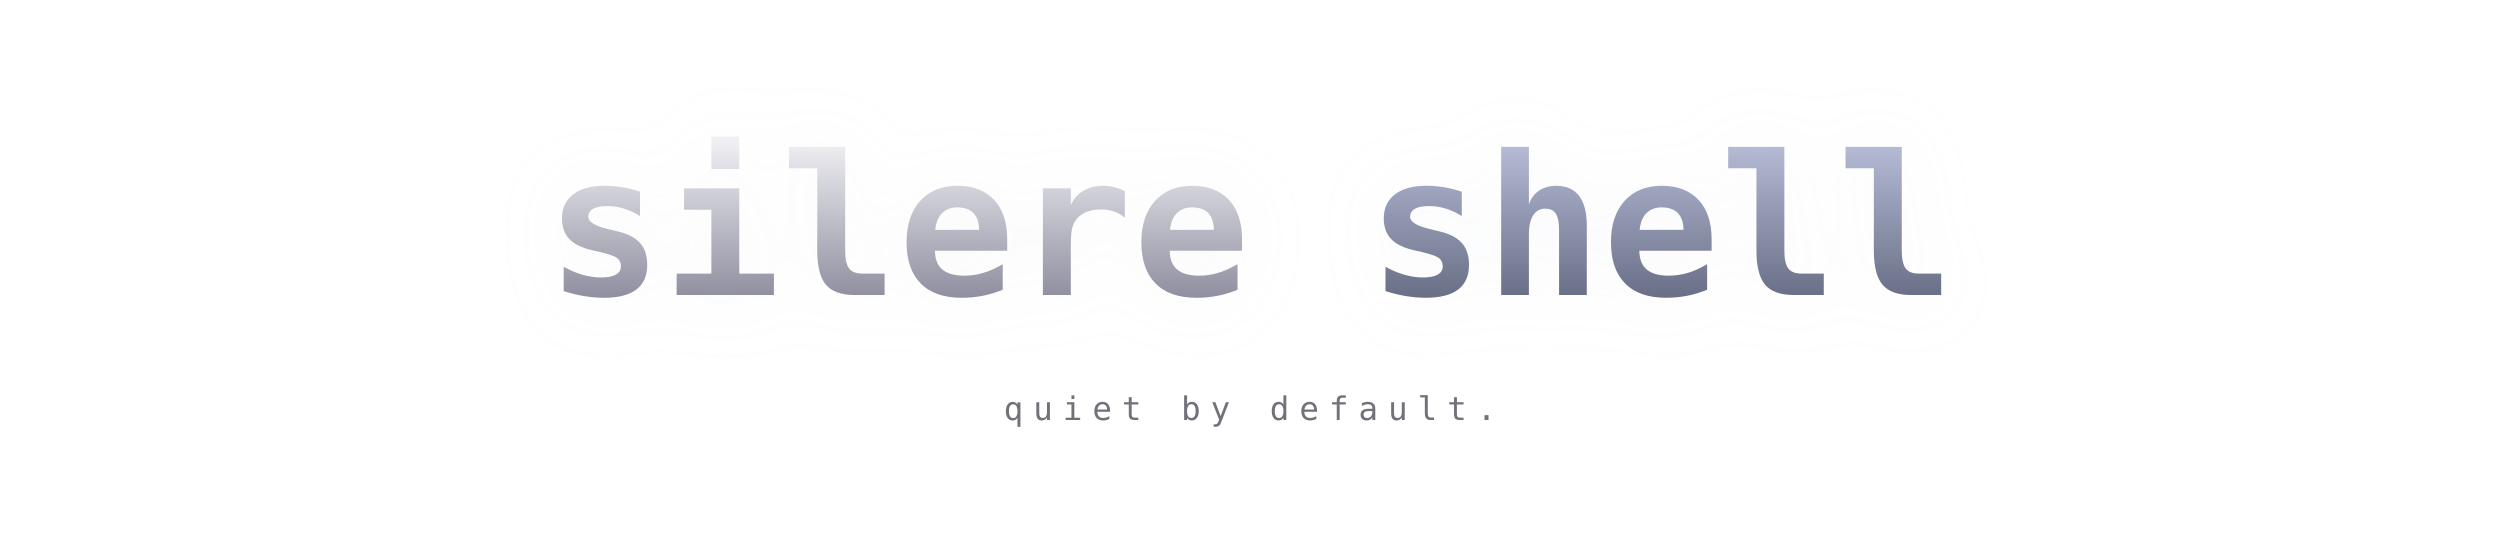
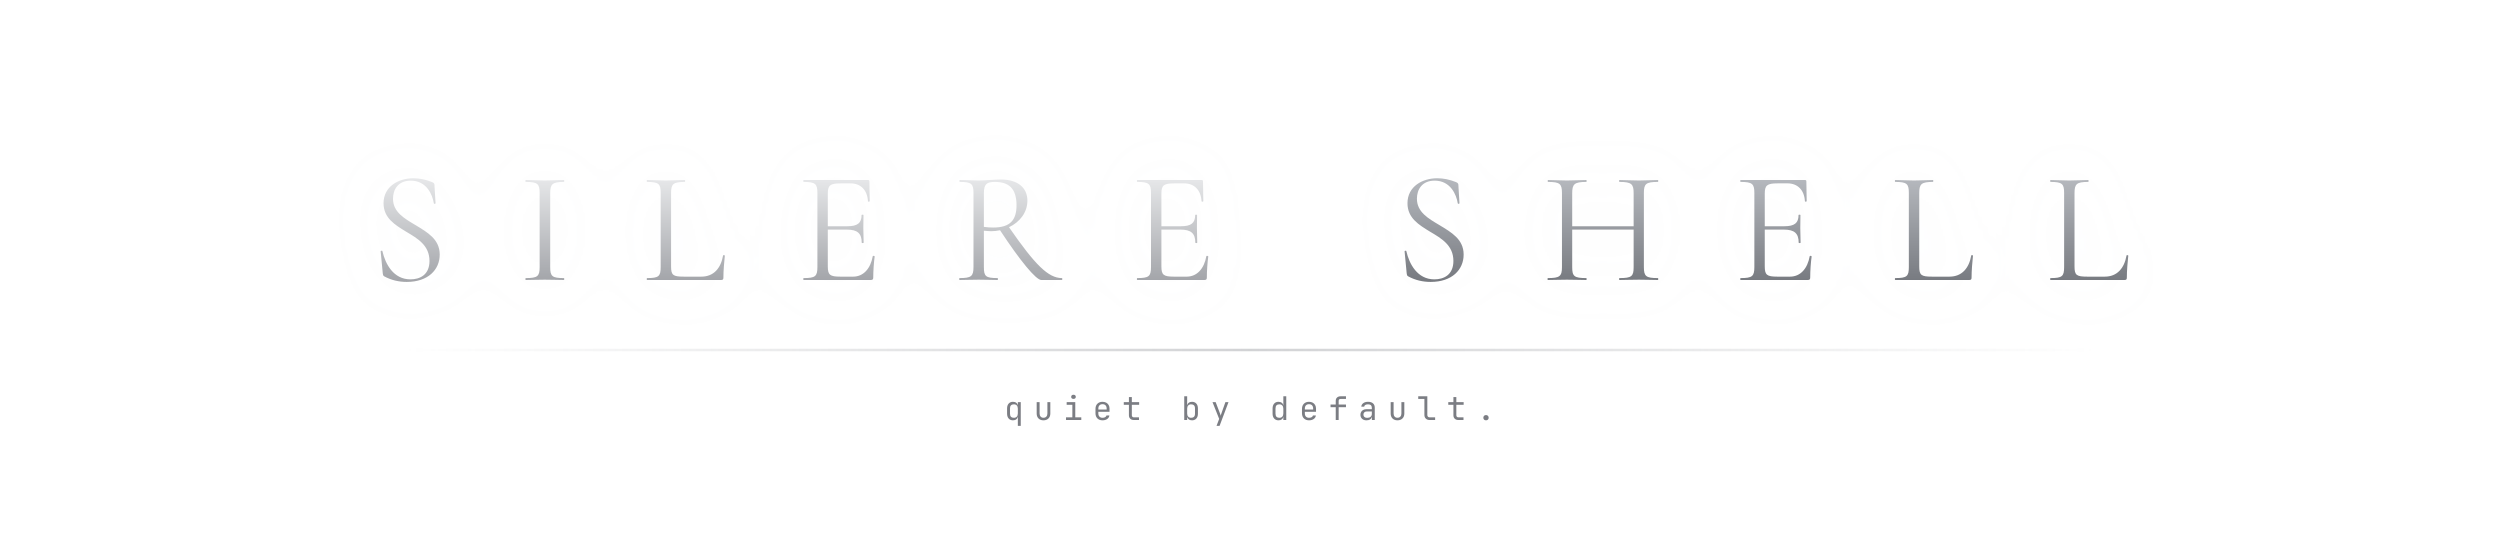
<svg xmlns="http://www.w3.org/2000/svg" width="1000" height="220" viewBox="0 0 1000 220" role="img" aria-label="silere shell — quiet by default.">
  <defs>
-     <linearGradient id="g-silere" x1="0" y1="56" x2="0" y2="122" gradientUnits="userSpaceOnUse">
-       <stop offset="0%" stop-color="#f0f0f4" />
-       <stop offset="100%" stop-color="#8a8a9c" />
+     <linearGradient id="g-silere" x1="0" y1="62" x2="0" y2="118" gradientUnits="userSpaceOnUse">
+       <stop offset="0%" stop-color="#f6f7f8" />
+       <stop offset="100%" stop-color="#9a9ca1" />
    </linearGradient>
-     <linearGradient id="g-shell" x1="0" y1="56" x2="0" y2="122" gradientUnits="userSpaceOnUse">
-       <stop offset="0%" stop-color="#b8bdd8" />
-       <stop offset="100%" stop-color="#666b83" />
+     <linearGradient id="g-shell" x1="0" y1="62" x2="0" y2="118" gradientUnits="userSpaceOnUse">
+       <stop offset="0%" stop-color="#c4c7cc" />
+       <stop offset="100%" stop-color="#6f7278" />
    </linearGradient>
-     <linearGradient id="g-div" x1="0" y1="0" x2="1" y2="0">
-       <stop offset="0%" stop-color="#9297af" stop-opacity="0" />
-       <stop offset="50%" stop-color="#9297af" stop-opacity="0.28" />
-       <stop offset="100%" stop-color="#9297af" stop-opacity="0" />
+     <linearGradient id="g-div" x1="162" y1="0" x2="838" y2="0" gradientUnits="userSpaceOnUse">
+       <stop offset="0%" stop-color="#9a9ca1" stop-opacity="0" />
+       <stop offset="50%" stop-color="#9a9ca1" stop-opacity="0.45" />
+       <stop offset="100%" stop-color="#9a9ca1" stop-opacity="0" />
    </linearGradient>
    <filter id="f-bloom" x="-25%" y="-80%" width="150%" height="260%" color-interpolation-filters="sRGB">
-       <feGaussianBlur in="SourceGraphic" stdDeviation="14" />
+       <feGaussianBlur in="SourceGraphic" stdDeviation="13" />
    </filter>
  </defs>
  <style>
    .backdrop { display: none; }
    @media (prefers-color-scheme: light) {
      .backdrop { display: block; }
    }
  </style>
-   <rect class="backdrop" x="145" y="40" width="710" height="144" rx="22" fill="#0e0e12" fill-opacity="0.92" />
-   <text x="500" y="118" font-family="'JetBrains Mono', 'JetBrainsMono Nerd Font', 'Cascadia Code', ui-monospace, monospace" font-size="78" font-weight="700" text-anchor="middle" fill="#b8bdd8" opacity="0.09" filter="url(#f-bloom)">silere shell</text>
-   <text x="500" y="118" font-family="'JetBrains Mono', 'JetBrainsMono Nerd Font', 'Cascadia Code', ui-monospace, monospace" font-size="78" font-weight="700" text-anchor="middle" fill="url(#g-silere)">silere <tspan fill="url(#g-shell)">shell</tspan>
-   </text>
-   <line x1="290" y1="138" x2="710" y2="138" stroke="url(#g-div)" stroke-width="1" />
-   <text x="500" y="168" font-family="'JetBrains Mono', 'JetBrainsMono Nerd Font', 'Cascadia Code', ui-monospace, monospace" font-size="13" font-weight="400" text-anchor="middle" letter-spacing="4" fill="#71717a">quiet by default.</text>
+   <rect class="backdrop" x="116" y="46" width="768" height="140" rx="22" fill="#0e0e12" fill-opacity="0.92" />
+   <g filter="url(#f-bloom)" opacity="0.10" fill="#c4c7cc">
+     <path d="M157.2 79.488C157.2 75.776 159.248 72.256 164.304 72.256C170.64 72.256 173.008 77.888 173.52 81.28C173.584 81.664 174.224 81.6 174.224 81.28L173.776 73.92C173.776 73.472 173.52 73.088 172.816 72.832C170.32 71.808 167.696 71.296 165.328 71.296C159.44 71.296 153.424 74.56 153.424 81.28C153.424 87.232 157.968 89.92 162.448 92.672C167.12 95.424 171.792 98.176 171.792 104.384C171.792 109.952 167.952 111.744 164.176 111.744C157.392 111.744 154.128 105.6 152.976 100.48C152.912 100.16 152.208 100.224 152.272 100.608L153.104 109.312C153.168 109.888 153.232 110.272 153.68 110.528C156.624 112.128 159.632 112.768 162.704 112.768C171.216 112.768 175.888 107.904 175.888 101.824C175.888 95.68 170.96 92.928 166.224 90.048C161.68 87.36 157.2 84.8 157.2 79.488Z M220.08 77.312C220.08 73.664 220.912 72.768 225.52 72.768C225.776 72.768 225.776 72.0 225.52 72.0C223.536 72.0 220.976 72.192 217.904 72.192C215.024 72.192 212.4 72.0 210.352 72.0C210.096 72.0 210.096 72.768 210.352 72.768C215.024 72.768 215.856 73.536 215.856 77.184V106.816C215.856 110.528 215.024 111.232 210.352 111.232C210.096 111.232 210.096 112.0 210.352 112.0C212.4 112.0 215.024 111.872 217.904 111.872C220.976 111.872 223.472 112.0 225.52 112.0C225.776 112.0 225.776 111.232 225.52 111.232C220.848 111.232 220.08 110.528 220.08 106.816Z M268.432 77.248C268.432 73.6 269.264 72.768 273.872 72.768C274.128 72.768 274.128 72.0 273.872 72.0C271.888 72.0 269.264 72.192 266.32 72.192C263.504 72.192 260.88 72.0 258.832 72.0C258.64 72.0 258.64 72.768 258.832 72.768C263.504 72.768 264.272 73.536 264.272 77.184V106.816C264.272 110.528 263.504 111.232 258.832 111.232C258.64 111.232 258.64 112.0 258.832 112.0H288.4C289.168 112.0 289.36 111.744 289.36 111.04C289.36 108.288 289.68 104.64 289.936 102.272C289.936 102.016 289.232 101.952 289.232 102.208C288.336 107.264 285.52 110.656 280.528 110.656H273.552C269.2 110.656 268.432 110.08 268.432 106.56Z M349.104 102.464C348.208 107.52 345.328 110.656 341.232 110.656H336.112C331.952 110.656 331.12 109.952 331.12 106.56V91.84H338.736C343.024 91.84 344.688 93.376 344.688 97.088C344.688 97.28 345.456 97.28 345.456 97.088C345.456 94.912 345.328 93.184 345.328 91.2C345.328 89.6 345.392 88.576 345.392 86.016C345.392 85.824 344.624 85.824 344.624 86.016C344.624 89.216 343.024 90.496 338.928 90.496H331.12V77.504C331.12 74.112 332.016 73.344 336.304 73.344H340.208C344.24 73.344 346.928 75.968 347.184 80.512C347.248 80.768 347.888 80.704 347.888 80.448L347.76 72.576C347.76 72.192 347.632 72.0 347.184 72.0H321.456C321.264 72.0 321.264 72.768 321.456 72.768C326.128 72.768 326.96 73.536 326.96 77.184V106.816C326.96 110.528 326.128 111.232 321.456 111.232C321.264 111.232 321.264 112.0 321.456 112.0H348.272C349.04 112.0 349.296 111.744 349.296 111.04C349.296 108.352 349.552 104.832 349.872 102.592C349.872 102.336 349.168 102.208 349.104 102.464Z M424.784 111.232C419.344 111.232 414.096 106.048 403.6 90.88C407.952 88.832 410.96 84.928 410.96 80.256C410.96 75.2 407.248 71.808 400.4 71.808C398.032 71.808 394.064 72.192 391.44 72.192C388.624 72.192 386.0 72.0 383.952 72.0C383.696 72.0 383.696 72.768 383.952 72.768C388.624 72.768 389.392 73.536 389.392 77.184V106.816C389.392 110.528 388.496 111.232 383.824 111.232C383.632 111.232 383.632 112.0 383.824 112.0C385.936 112.0 388.624 111.872 391.44 111.872C394.448 111.872 396.88 112.0 398.992 112.0C399.248 112.0 399.248 111.232 398.992 111.232C394.256 111.232 393.552 110.528 393.552 106.816V92.288C394.384 92.352 395.6 92.48 396.432 92.48C397.648 92.48 398.864 92.352 400.016 92.096C408.144 104.448 414.416 112.0 416.528 112.0H424.784C424.976 112.0 424.976 111.232 424.784 111.232ZM393.552 77.312C393.552 73.472 394.832 72.768 397.968 72.768C403.28 72.768 406.608 75.136 406.608 82.112C406.608 87.936 404.176 91.008 397.328 91.008C396.24 91.008 394.768 90.944 393.552 90.752Z M482.544 102.464C481.648 107.52 478.768 110.656 474.672 110.656H469.552C465.392 110.656 464.56 109.952 464.56 106.56V91.84H472.176C476.464 91.84 478.128 93.376 478.128 97.088C478.128 97.28 478.896 97.28 478.896 97.088C478.896 94.912 478.768 93.184 478.768 91.2C478.768 89.6 478.832 88.576 478.832 86.016C478.832 85.824 478.064 85.824 478.064 86.016C478.064 89.216 476.464 90.496 472.368 90.496H464.56V77.504C464.56 74.112 465.456 73.344 469.744 73.344H473.648C477.68 73.344 480.368 75.968 480.624 80.512C480.688 80.768 481.328 80.704 481.328 80.448L481.2 72.576C481.2 72.192 481.072 72.0 480.624 72.0H454.896C454.704 72.0 454.704 72.768 454.896 72.768C459.568 72.768 460.4 73.536 460.4 77.184V106.816C460.4 110.528 459.568 111.232 454.896 111.232C454.704 111.232 454.704 112.0 454.896 112.0H481.712C482.48 112.0 482.736 111.744 482.736 111.04C482.736 108.352 482.992 104.832 483.312 102.592C483.312 102.336 482.608 102.208 482.544 102.464Z" />
+     <path d="M566.768 79.488C566.768 75.776 568.816 72.256 573.872 72.256C580.208 72.256 582.576 77.888 583.088 81.28C583.152 81.664 583.792 81.6 583.792 81.28L583.344 73.92C583.344 73.472 583.088 73.088 582.384 72.832C579.888 71.808 577.264 71.296 574.896 71.296C569.008 71.296 562.992 74.56 562.992 81.28C562.992 87.232 567.536 89.92 572.016 92.672C576.688 95.424 581.36 98.176 581.36 104.384C581.36 109.952 577.52 111.744 573.744 111.744C566.96 111.744 563.696 105.6 562.544 100.48C562.48 100.16 561.776 100.224 561.84 100.608L562.672 109.312C562.736 109.888 562.8 110.272 563.248 110.528C566.192 112.128 569.2 112.768 572.272 112.768C580.784 112.768 585.456 107.904 585.456 101.824C585.456 95.68 580.528 92.928 575.792 90.048C571.248 87.36 566.768 84.8 566.768 79.488Z M663.12 111.232C658.384 111.232 657.552 110.528 657.552 106.816V77.184C657.552 73.536 658.384 72.768 663.12 72.768C663.376 72.768 663.376 72.0 663.12 72.0C661.136 72.0 658.384 72.192 655.568 72.192C652.368 72.192 649.872 72.0 647.824 72.0C647.568 72.0 647.568 72.768 647.824 72.768C652.688 72.768 653.456 73.664 653.456 77.312V90.496H628.88V77.312C628.88 73.664 629.712 72.768 634.512 72.768C634.704 72.768 634.704 72.0 634.512 72.0C632.464 72.0 629.904 72.192 626.768 72.192C623.952 72.192 621.328 72.0 619.216 72.0C619.024 72.0 619.024 72.768 619.216 72.768C623.952 72.768 624.784 73.536 624.784 77.184V106.816C624.784 110.528 623.888 111.232 619.152 111.232C618.96 111.232 618.96 112.0 619.152 112.0C621.2 112.0 623.952 111.872 626.768 111.872C629.904 111.872 632.4 112.0 634.512 112.0C634.704 112.0 634.704 111.232 634.512 111.232C629.648 111.232 628.88 110.528 628.88 106.816V91.84H653.456V106.816C653.456 110.528 652.688 111.232 647.824 111.232C647.568 111.232 647.568 112.0 647.824 112.0C649.872 112.0 652.368 111.872 655.568 111.872C658.384 111.872 661.136 112.0 663.12 112.0C663.376 112.0 663.376 111.232 663.12 111.232Z M723.888 102.464C722.992 107.52 720.112 110.656 716.016 110.656H710.896C706.736 110.656 705.904 109.952 705.904 106.56V91.84H713.52C717.808 91.84 719.472 93.376 719.472 97.088C719.472 97.28 720.24 97.28 720.24 97.088C720.24 94.912 720.112 93.184 720.112 91.2C720.112 89.6 720.176 88.576 720.176 86.016C720.176 85.824 719.408 85.824 719.408 86.016C719.408 89.216 717.808 90.496 713.712 90.496H705.904V77.504C705.904 74.112 706.8 73.344 711.088 73.344H714.992C719.024 73.344 721.712 75.968 721.968 80.512C722.032 80.768 722.672 80.704 722.672 80.448L722.544 72.576C722.544 72.192 722.416 72.0 721.968 72.0H696.24C696.048 72.0 696.048 72.768 696.24 72.768C700.912 72.768 701.744 73.536 701.744 77.184V106.816C701.744 110.528 700.912 111.232 696.24 111.232C696.048 111.232 696.048 112.0 696.24 112.0H723.056C723.824 112.0 724.08 111.744 724.08 111.04C724.08 108.352 724.336 104.832 724.656 102.592C724.656 102.336 723.952 102.208 723.888 102.464Z M767.696 77.248C767.696 73.6 768.528 72.768 773.136 72.768C773.392 72.768 773.392 72.0 773.136 72.0C771.152 72.0 768.528 72.192 765.584 72.192C762.768 72.192 760.144 72.0 758.096 72.0C757.904 72.0 757.904 72.768 758.096 72.768C762.768 72.768 763.536 73.536 763.536 77.184V106.816C763.536 110.528 762.768 111.232 758.096 111.232C757.904 111.232 757.904 112.0 758.096 112.0H787.664C788.432 112.0 788.624 111.744 788.624 111.04C788.624 108.288 788.944 104.64 789.2 102.272C789.2 102.016 788.496 101.952 788.496 102.208C787.6 107.264 784.784 110.656 779.792 110.656H772.816C768.464 110.656 767.696 110.08 767.696 106.56Z M829.808 77.248C829.808 73.6 830.64 72.768 835.248 72.768C835.504 72.768 835.504 72.0 835.248 72.0C833.264 72.0 830.64 72.192 827.696 72.192C824.88 72.192 822.256 72.0 820.208 72.0C820.016 72.0 820.016 72.768 820.208 72.768C824.88 72.768 825.648 73.536 825.648 77.184V106.816C825.648 110.528 824.88 111.232 820.208 111.232C820.016 111.232 820.016 112.0 820.208 112.0H849.776C850.544 112.0 850.736 111.744 850.736 111.04C850.736 108.288 851.056 104.64 851.312 102.272C851.312 102.016 850.608 101.952 850.608 102.208C849.712 107.264 846.896 110.656 841.904 110.656H834.928C830.576 110.656 829.808 110.08 829.808 106.56Z" />
+   </g>
+   <path fill="url(#g-silere)" d="M157.2 79.488C157.2 75.776 159.248 72.256 164.304 72.256C170.64 72.256 173.008 77.888 173.52 81.28C173.584 81.664 174.224 81.6 174.224 81.28L173.776 73.92C173.776 73.472 173.52 73.088 172.816 72.832C170.32 71.808 167.696 71.296 165.328 71.296C159.44 71.296 153.424 74.56 153.424 81.28C153.424 87.232 157.968 89.92 162.448 92.672C167.12 95.424 171.792 98.176 171.792 104.384C171.792 109.952 167.952 111.744 164.176 111.744C157.392 111.744 154.128 105.6 152.976 100.48C152.912 100.16 152.208 100.224 152.272 100.608L153.104 109.312C153.168 109.888 153.232 110.272 153.68 110.528C156.624 112.128 159.632 112.768 162.704 112.768C171.216 112.768 175.888 107.904 175.888 101.824C175.888 95.68 170.96 92.928 166.224 90.048C161.68 87.36 157.2 84.8 157.2 79.488Z M220.08 77.312C220.08 73.664 220.912 72.768 225.52 72.768C225.776 72.768 225.776 72.0 225.52 72.0C223.536 72.0 220.976 72.192 217.904 72.192C215.024 72.192 212.4 72.0 210.352 72.0C210.096 72.0 210.096 72.768 210.352 72.768C215.024 72.768 215.856 73.536 215.856 77.184V106.816C215.856 110.528 215.024 111.232 210.352 111.232C210.096 111.232 210.096 112.0 210.352 112.0C212.4 112.0 215.024 111.872 217.904 111.872C220.976 111.872 223.472 112.0 225.52 112.0C225.776 112.0 225.776 111.232 225.52 111.232C220.848 111.232 220.08 110.528 220.08 106.816Z M268.432 77.248C268.432 73.6 269.264 72.768 273.872 72.768C274.128 72.768 274.128 72.0 273.872 72.0C271.888 72.0 269.264 72.192 266.32 72.192C263.504 72.192 260.88 72.0 258.832 72.0C258.64 72.0 258.64 72.768 258.832 72.768C263.504 72.768 264.272 73.536 264.272 77.184V106.816C264.272 110.528 263.504 111.232 258.832 111.232C258.64 111.232 258.64 112.0 258.832 112.0H288.4C289.168 112.0 289.36 111.744 289.36 111.04C289.36 108.288 289.68 104.64 289.936 102.272C289.936 102.016 289.232 101.952 289.232 102.208C288.336 107.264 285.52 110.656 280.528 110.656H273.552C269.2 110.656 268.432 110.08 268.432 106.56Z M349.104 102.464C348.208 107.52 345.328 110.656 341.232 110.656H336.112C331.952 110.656 331.12 109.952 331.12 106.56V91.84H338.736C343.024 91.84 344.688 93.376 344.688 97.088C344.688 97.28 345.456 97.28 345.456 97.088C345.456 94.912 345.328 93.184 345.328 91.2C345.328 89.6 345.392 88.576 345.392 86.016C345.392 85.824 344.624 85.824 344.624 86.016C344.624 89.216 343.024 90.496 338.928 90.496H331.12V77.504C331.12 74.112 332.016 73.344 336.304 73.344H340.208C344.24 73.344 346.928 75.968 347.184 80.512C347.248 80.768 347.888 80.704 347.888 80.448L347.76 72.576C347.76 72.192 347.632 72.0 347.184 72.0H321.456C321.264 72.0 321.264 72.768 321.456 72.768C326.128 72.768 326.96 73.536 326.96 77.184V106.816C326.96 110.528 326.128 111.232 321.456 111.232C321.264 111.232 321.264 112.0 321.456 112.0H348.272C349.04 112.0 349.296 111.744 349.296 111.04C349.296 108.352 349.552 104.832 349.872 102.592C349.872 102.336 349.168 102.208 349.104 102.464Z M424.784 111.232C419.344 111.232 414.096 106.048 403.6 90.88C407.952 88.832 410.96 84.928 410.96 80.256C410.96 75.2 407.248 71.808 400.4 71.808C398.032 71.808 394.064 72.192 391.44 72.192C388.624 72.192 386.0 72.0 383.952 72.0C383.696 72.0 383.696 72.768 383.952 72.768C388.624 72.768 389.392 73.536 389.392 77.184V106.816C389.392 110.528 388.496 111.232 383.824 111.232C383.632 111.232 383.632 112.0 383.824 112.0C385.936 112.0 388.624 111.872 391.44 111.872C394.448 111.872 396.88 112.0 398.992 112.0C399.248 112.0 399.248 111.232 398.992 111.232C394.256 111.232 393.552 110.528 393.552 106.816V92.288C394.384 92.352 395.6 92.48 396.432 92.48C397.648 92.48 398.864 92.352 400.016 92.096C408.144 104.448 414.416 112.0 416.528 112.0H424.784C424.976 112.0 424.976 111.232 424.784 111.232ZM393.552 77.312C393.552 73.472 394.832 72.768 397.968 72.768C403.28 72.768 406.608 75.136 406.608 82.112C406.608 87.936 404.176 91.008 397.328 91.008C396.24 91.008 394.768 90.944 393.552 90.752Z M482.544 102.464C481.648 107.52 478.768 110.656 474.672 110.656H469.552C465.392 110.656 464.56 109.952 464.56 106.56V91.84H472.176C476.464 91.84 478.128 93.376 478.128 97.088C478.128 97.28 478.896 97.28 478.896 97.088C478.896 94.912 478.768 93.184 478.768 91.2C478.768 89.6 478.832 88.576 478.832 86.016C478.832 85.824 478.064 85.824 478.064 86.016C478.064 89.216 476.464 90.496 472.368 90.496H464.56V77.504C464.56 74.112 465.456 73.344 469.744 73.344H473.648C477.68 73.344 480.368 75.968 480.624 80.512C480.688 80.768 481.328 80.704 481.328 80.448L481.2 72.576C481.2 72.192 481.072 72.0 480.624 72.0H454.896C454.704 72.0 454.704 72.768 454.896 72.768C459.568 72.768 460.4 73.536 460.4 77.184V106.816C460.4 110.528 459.568 111.232 454.896 111.232C454.704 111.232 454.704 112.0 454.896 112.0H481.712C482.48 112.0 482.736 111.744 482.736 111.04C482.736 108.352 482.992 104.832 483.312 102.592C483.312 102.336 482.608 102.208 482.544 102.464Z" />
+   <path fill="url(#g-shell)" d="M566.768 79.488C566.768 75.776 568.816 72.256 573.872 72.256C580.208 72.256 582.576 77.888 583.088 81.28C583.152 81.664 583.792 81.6 583.792 81.28L583.344 73.92C583.344 73.472 583.088 73.088 582.384 72.832C579.888 71.808 577.264 71.296 574.896 71.296C569.008 71.296 562.992 74.56 562.992 81.28C562.992 87.232 567.536 89.92 572.016 92.672C576.688 95.424 581.36 98.176 581.36 104.384C581.36 109.952 577.52 111.744 573.744 111.744C566.96 111.744 563.696 105.6 562.544 100.48C562.48 100.16 561.776 100.224 561.84 100.608L562.672 109.312C562.736 109.888 562.8 110.272 563.248 110.528C566.192 112.128 569.2 112.768 572.272 112.768C580.784 112.768 585.456 107.904 585.456 101.824C585.456 95.68 580.528 92.928 575.792 90.048C571.248 87.36 566.768 84.8 566.768 79.488Z M663.12 111.232C658.384 111.232 657.552 110.528 657.552 106.816V77.184C657.552 73.536 658.384 72.768 663.12 72.768C663.376 72.768 663.376 72.0 663.12 72.0C661.136 72.0 658.384 72.192 655.568 72.192C652.368 72.192 649.872 72.0 647.824 72.0C647.568 72.0 647.568 72.768 647.824 72.768C652.688 72.768 653.456 73.664 653.456 77.312V90.496H628.88V77.312C628.88 73.664 629.712 72.768 634.512 72.768C634.704 72.768 634.704 72.0 634.512 72.0C632.464 72.0 629.904 72.192 626.768 72.192C623.952 72.192 621.328 72.0 619.216 72.0C619.024 72.0 619.024 72.768 619.216 72.768C623.952 72.768 624.784 73.536 624.784 77.184V106.816C624.784 110.528 623.888 111.232 619.152 111.232C618.96 111.232 618.96 112.0 619.152 112.0C621.2 112.0 623.952 111.872 626.768 111.872C629.904 111.872 632.4 112.0 634.512 112.0C634.704 112.0 634.704 111.232 634.512 111.232C629.648 111.232 628.88 110.528 628.88 106.816V91.84H653.456V106.816C653.456 110.528 652.688 111.232 647.824 111.232C647.568 111.232 647.568 112.0 647.824 112.0C649.872 112.0 652.368 111.872 655.568 111.872C658.384 111.872 661.136 112.0 663.12 112.0C663.376 112.0 663.376 111.232 663.12 111.232Z M723.888 102.464C722.992 107.52 720.112 110.656 716.016 110.656H710.896C706.736 110.656 705.904 109.952 705.904 106.56V91.84H713.52C717.808 91.84 719.472 93.376 719.472 97.088C719.472 97.28 720.24 97.28 720.24 97.088C720.24 94.912 720.112 93.184 720.112 91.2C720.112 89.6 720.176 88.576 720.176 86.016C720.176 85.824 719.408 85.824 719.408 86.016C719.408 89.216 717.808 90.496 713.712 90.496H705.904V77.504C705.904 74.112 706.8 73.344 711.088 73.344H714.992C719.024 73.344 721.712 75.968 721.968 80.512C722.032 80.768 722.672 80.704 722.672 80.448L722.544 72.576C722.544 72.192 722.416 72.0 721.968 72.0H696.24C696.048 72.0 696.048 72.768 696.24 72.768C700.912 72.768 701.744 73.536 701.744 77.184V106.816C701.744 110.528 700.912 111.232 696.24 111.232C696.048 111.232 696.048 112.0 696.24 112.0H723.056C723.824 112.0 724.08 111.744 724.08 111.04C724.08 108.352 724.336 104.832 724.656 102.592C724.656 102.336 723.952 102.208 723.888 102.464Z M767.696 77.248C767.696 73.6 768.528 72.768 773.136 72.768C773.392 72.768 773.392 72.0 773.136 72.0C771.152 72.0 768.528 72.192 765.584 72.192C762.768 72.192 760.144 72.0 758.096 72.0C757.904 72.0 757.904 72.768 758.096 72.768C762.768 72.768 763.536 73.536 763.536 77.184V106.816C763.536 110.528 762.768 111.232 758.096 111.232C757.904 111.232 757.904 112.0 758.096 112.0H787.664C788.432 112.0 788.624 111.744 788.624 111.04C788.624 108.288 788.944 104.64 789.2 102.272C789.2 102.016 788.496 101.952 788.496 102.208C787.6 107.264 784.784 110.656 779.792 110.656H772.816C768.464 110.656 767.696 110.08 767.696 106.56Z M829.808 77.248C829.808 73.6 830.64 72.768 835.248 72.768C835.504 72.768 835.504 72.0 835.248 72.0C833.264 72.0 830.64 72.192 827.696 72.192C824.88 72.192 822.256 72.0 820.208 72.0C820.016 72.0 820.016 72.768 820.208 72.768C824.88 72.768 825.648 73.536 825.648 77.184V106.816C825.648 110.528 824.88 111.232 820.208 111.232C820.016 111.232 820.016 112.0 820.208 112.0H849.776C850.544 112.0 850.736 111.744 850.736 111.04C850.736 108.288 851.056 104.64 851.312 102.272C851.312 102.016 850.608 101.952 850.608 102.208C849.712 107.264 846.896 110.656 841.904 110.656H834.928C830.576 110.656 829.808 110.08 829.808 106.56Z" />
+   <line x1="162" y1="140" x2="838" y2="140" stroke="url(#g-div)" stroke-width="1" />
+   <path fill="#7b7d83" d="M407.134 170.34V168.26L407.16 166.635H407.121Q407.03 167.324 406.51 167.727Q405.99 168.13 405.184 168.13Q404.105 168.13 403.468 167.415Q402.831 166.7 402.831 165.465V163.372Q402.831 162.137 403.474 161.428Q404.118 160.72 405.184 160.72Q405.99 160.72 406.51 161.117Q407.03 161.513 407.121 162.215H407.134V160.85H408.304V170.34ZM405.574 167.116Q406.302 167.116 406.718 166.661Q407.134 166.206 407.134 165.4V163.45Q407.134 162.644 406.718 162.189Q406.302 161.734 405.574 161.734Q404.833 161.734 404.417 162.111Q404.001 162.488 404.001 163.32V165.53Q404.001 166.362 404.417 166.739Q404.833 167.116 405.574 167.116Z M417.387 168.13Q416.152 168.13 415.411 167.395Q414.67 166.661 414.67 165.4V160.85H415.84V165.4Q415.84 166.18 416.256 166.642Q416.672 167.103 417.387 167.103Q418.115 167.103 418.538 166.642Q418.96 166.18 418.96 165.4V160.85H420.13V165.4Q420.13 166.661 419.376 167.395Q418.622 168.13 417.387 168.13Z M426.405 168.0V166.934H428.94V161.916H426.665V160.85H430.11V166.934H432.515V168.0ZM429.395 159.563Q428.966 159.563 428.719 159.342Q428.472 159.121 428.472 158.744Q428.472 158.354 428.719 158.127Q428.966 157.899 429.395 157.899Q429.824 157.899 430.071 158.127Q430.318 158.354 430.318 158.744Q430.318 159.121 430.071 159.342Q429.824 159.563 429.395 159.563Z M441.0 168.13Q439.739 168.13 438.966 167.37Q438.192 166.609 438.192 165.27V163.58Q438.192 162.241 438.966 161.481Q439.739 160.72 441.0 160.72Q441.845 160.72 442.476 161.058Q443.106 161.396 443.457 162.007Q443.808 162.618 443.808 163.45V164.724H439.336V165.4Q439.336 166.193 439.791 166.655Q440.246 167.116 441.0 167.116Q441.65 167.116 442.072 166.863Q442.495 166.609 442.586 166.18H443.756Q443.639 167.077 442.885 167.603Q442.131 168.13 441.0 168.13ZM439.336 163.814H442.664V163.45Q442.664 162.605 442.229 162.143Q441.793 161.682 441.0 161.682Q440.207 161.682 439.772 162.143Q439.336 162.605 439.336 163.45Z M453.515 168.0Q452.631 168.0 452.098 167.487Q451.565 166.973 451.565 166.115V161.916H449.511V160.85H451.565V158.835H452.735V160.85H455.66V161.916H452.735V166.115Q452.735 166.479 452.95 166.707Q453.164 166.934 453.515 166.934H455.595V168.0Z M476.816 168.13Q476.01 168.13 475.49 167.733Q474.97 167.337 474.879 166.635H474.866V168.0H473.696V158.51H474.866V160.59L474.84 162.215H474.853Q474.957 161.526 475.484 161.123Q476.01 160.72 476.816 160.72Q477.895 160.72 478.532 161.435Q479.169 162.15 479.169 163.385V165.478Q479.169 166.7 478.532 167.415Q477.895 168.13 476.816 168.13ZM476.426 167.116Q477.167 167.116 477.583 166.726Q477.999 166.336 477.999 165.465V163.385Q477.999 162.501 477.583 162.118Q477.167 161.734 476.426 161.734Q475.711 161.734 475.289 162.189Q474.866 162.644 474.866 163.45V165.4Q474.866 166.206 475.289 166.661Q475.711 167.116 476.426 167.116Z M486.614 170.34 487.667 167.558 485.002 160.85H486.263L487.953 165.27Q488.057 165.53 488.148 165.816Q488.239 166.102 488.278 166.31Q488.317 166.102 488.408 165.816Q488.499 165.53 488.59 165.27L490.163 160.85H491.398L487.836 170.34Z M511.384 168.13Q510.318 168.13 509.675 167.415Q509.031 166.7 509.031 165.478V163.385Q509.031 162.15 509.668 161.435Q510.305 160.72 511.384 160.72Q512.19 160.72 512.716 161.123Q513.243 161.526 513.347 162.215H513.36L513.334 160.59V158.51H514.504V168.0H513.334V166.635H513.321Q513.23 167.337 512.71 167.733Q512.19 168.13 511.384 168.13ZM511.774 167.116Q512.502 167.116 512.918 166.661Q513.334 166.206 513.334 165.4V163.45Q513.334 162.644 512.918 162.189Q512.502 161.734 511.774 161.734Q511.033 161.734 510.617 162.118Q510.201 162.501 510.201 163.385V165.465Q510.201 166.336 510.617 166.726Q511.033 167.116 511.774 167.116Z M523.6 168.13Q522.339 168.13 521.566 167.37Q520.792 166.609 520.792 165.27V163.58Q520.792 162.241 521.566 161.481Q522.339 160.72 523.6 160.72Q524.445 160.72 525.076 161.058Q525.706 161.396 526.057 162.007Q526.408 162.618 526.408 163.45V164.724H521.936V165.4Q521.936 166.193 522.391 166.655Q522.846 167.116 523.6 167.116Q524.25 167.116 524.673 166.863Q525.095 166.609 525.186 166.18H526.356Q526.239 167.077 525.485 167.603Q524.731 168.13 523.6 168.13ZM521.936 163.814H525.264V163.45Q525.264 162.605 524.829 162.143Q524.393 161.682 523.6 161.682Q522.807 161.682 522.371 162.143Q521.936 162.605 521.936 163.45Z M534.295 168.0V162.891H532.215V161.825H534.295V160.33Q534.295 159.485 534.828 158.998Q535.361 158.51 536.297 158.51H538.39V159.576H536.297Q535.465 159.576 535.465 160.33V161.825H538.39V162.891H535.465V168.0Z M546.576 168.13Q545.471 168.13 544.821 167.512Q544.171 166.895 544.171 165.894Q544.171 165.231 544.47 164.737Q544.769 164.243 545.302 163.964Q545.835 163.684 546.524 163.684H548.734V163.125Q548.734 161.734 547.213 161.734Q546.537 161.734 546.121 161.981Q545.705 162.228 545.679 162.67H544.509Q544.574 161.825 545.295 161.272Q546.017 160.72 547.213 160.72Q548.513 160.72 549.208 161.344Q549.904 161.968 549.904 163.086V168.0H548.747V166.7H548.721Q548.617 167.363 548.058 167.746Q547.499 168.13 546.576 168.13ZM546.862 167.142Q547.72 167.142 548.227 166.726Q548.734 166.31 548.734 165.595V164.594H546.654Q546.082 164.594 545.725 164.938Q545.367 165.283 545.367 165.855Q545.367 166.453 545.764 166.798Q546.16 167.142 546.862 167.142Z M558.987 168.13Q557.752 168.13 557.011 167.395Q556.27 166.661 556.27 165.4V160.85H557.44V165.4Q557.44 166.18 557.856 166.642Q558.272 167.103 558.987 167.103Q559.715 167.103 560.137 166.642Q560.56 166.18 560.56 165.4V160.85H561.73V165.4Q561.73 166.661 560.976 167.395Q560.222 168.13 558.987 168.13Z M571.84 168.0Q570.891 168.0 570.325 167.447Q569.76 166.895 569.76 165.985V159.576H567.29V158.51H570.93V165.985Q570.93 166.427 571.177 166.68Q571.424 166.934 571.84 166.934H574.05V168.0Z M583.315 168.0Q582.431 168.0 581.898 167.487Q581.365 166.973 581.365 166.115V161.916H579.311V160.85H581.365V158.835H582.535V160.85H585.46V161.916H582.535V166.115Q582.535 166.479 582.749 166.707Q582.964 166.934 583.315 166.934H585.395V168.0Z M594.4 168.13Q593.919 168.13 593.626 167.844Q593.334 167.558 593.334 167.103Q593.334 166.622 593.626 166.323Q593.919 166.024 594.4 166.024Q594.881 166.024 595.173 166.323Q595.466 166.622 595.466 167.103Q595.466 167.558 595.173 167.844Q594.881 168.13 594.4 168.13Z" />
</svg>
